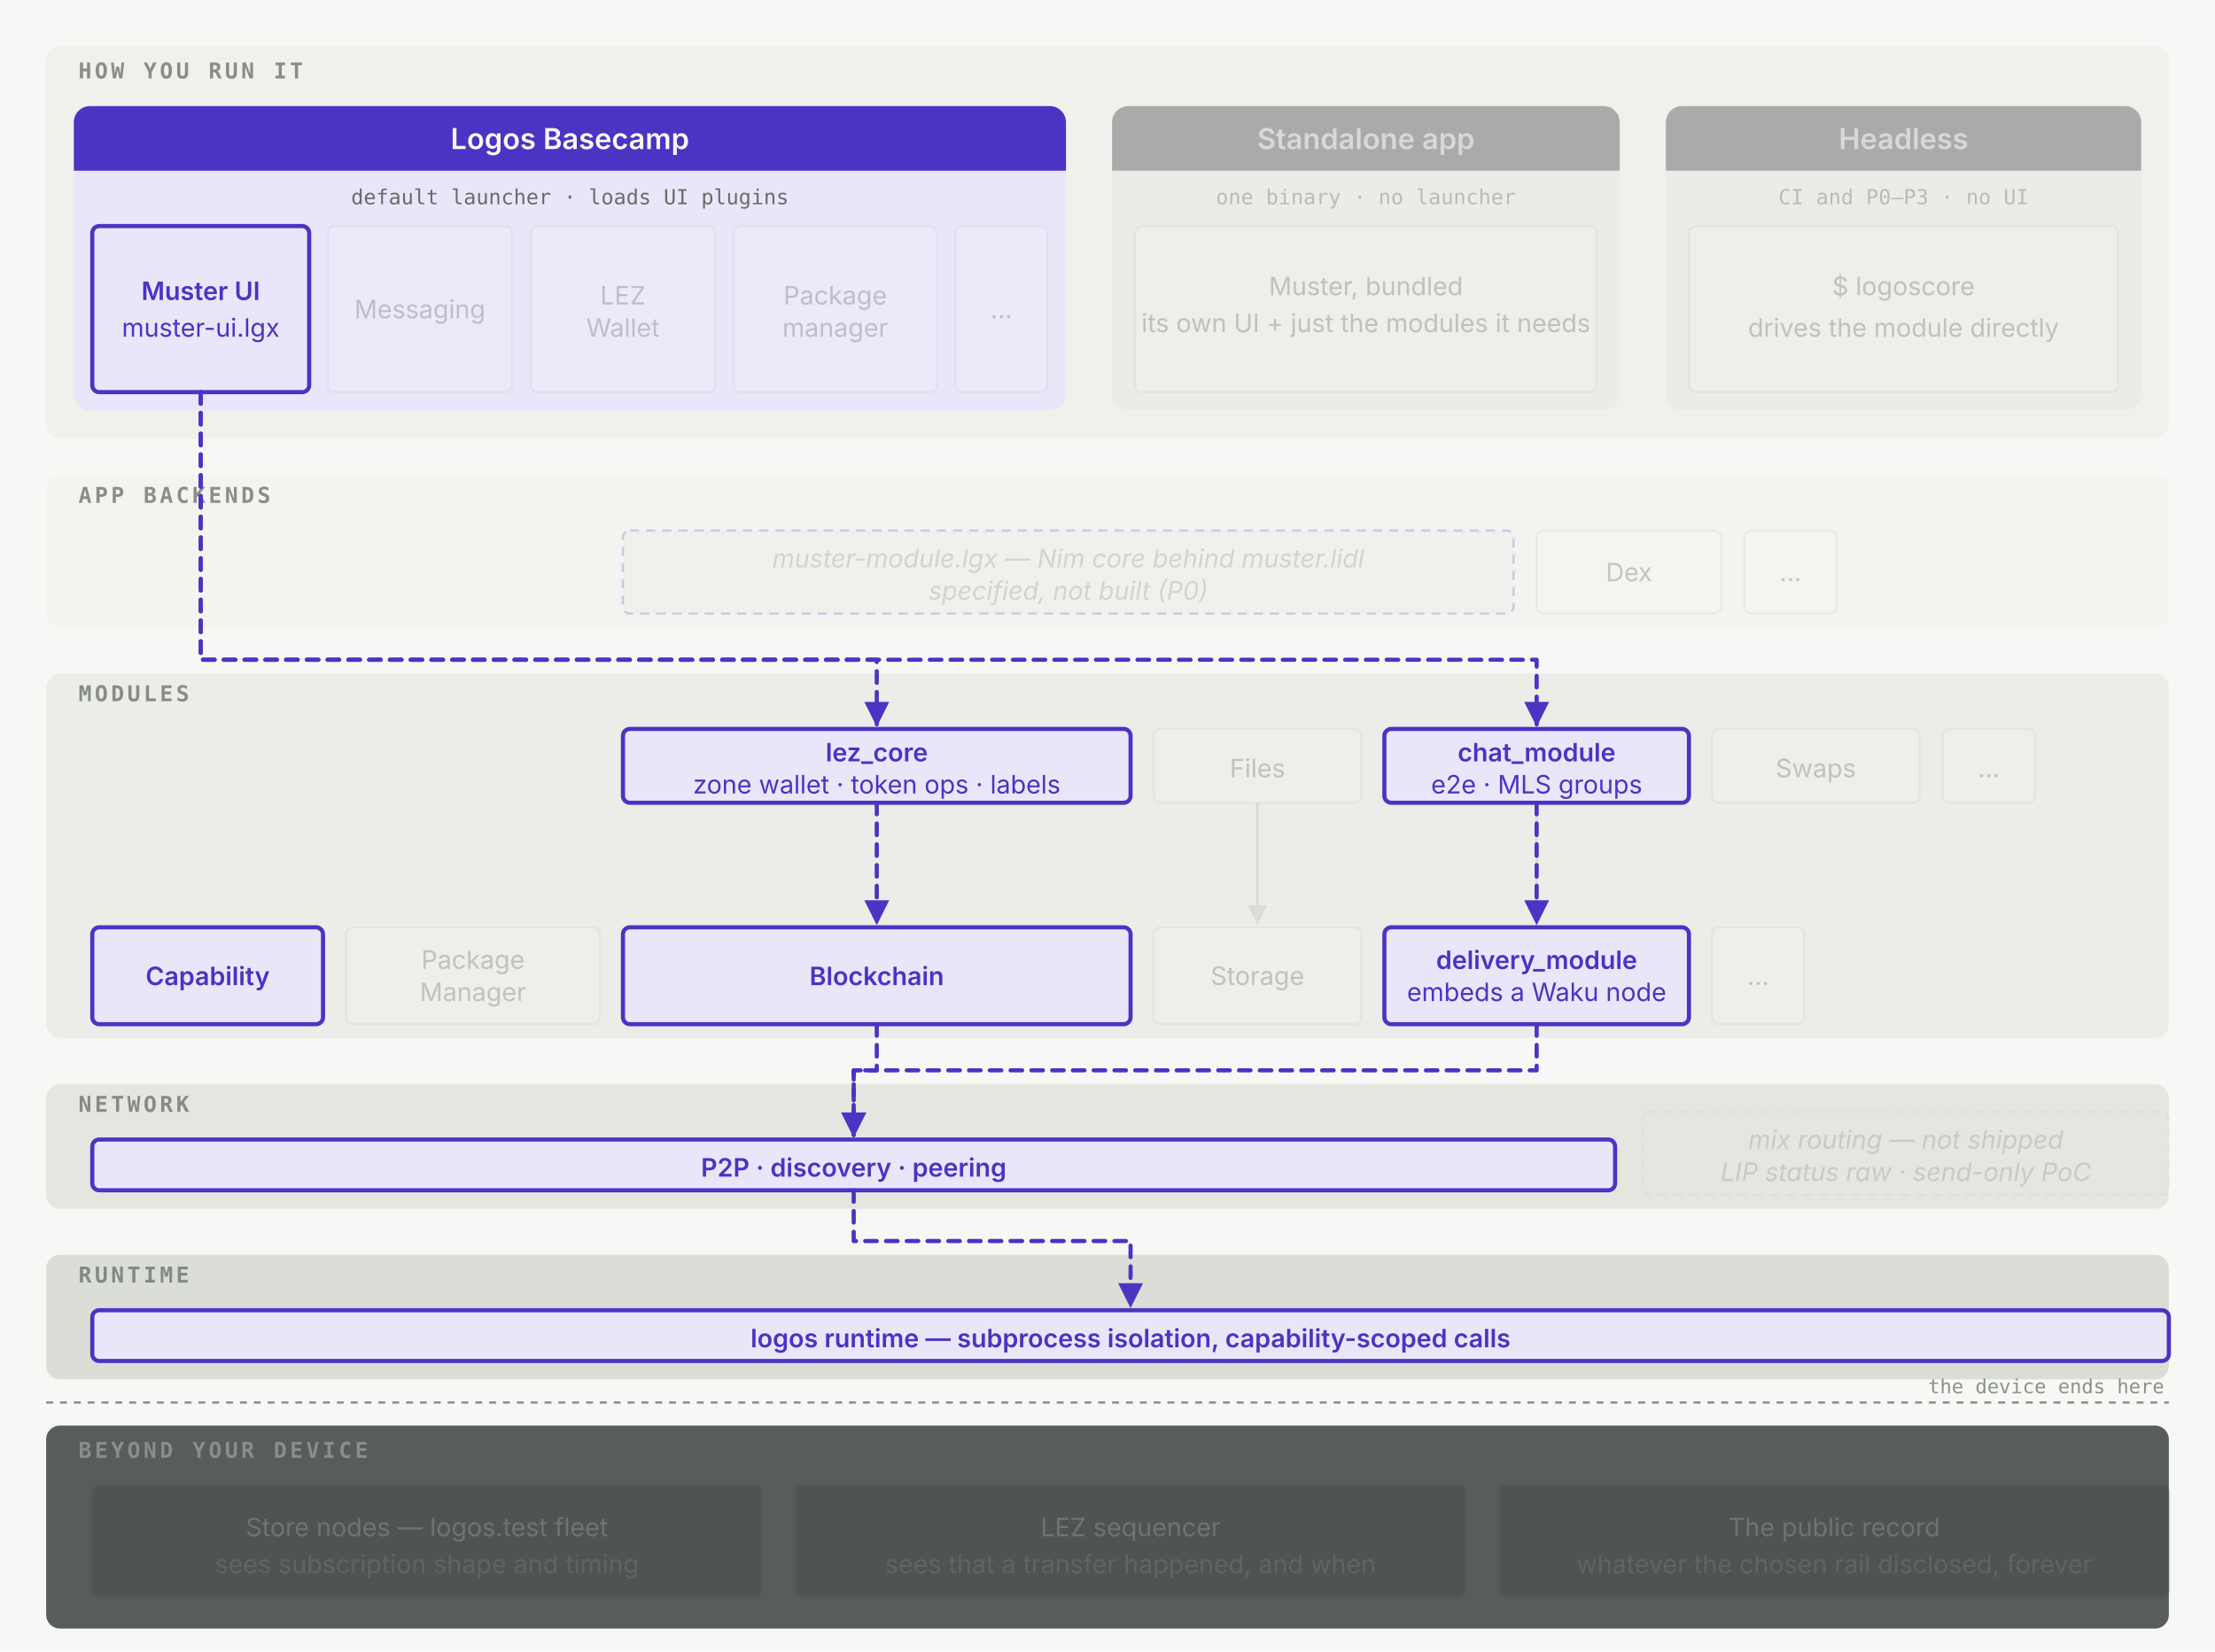
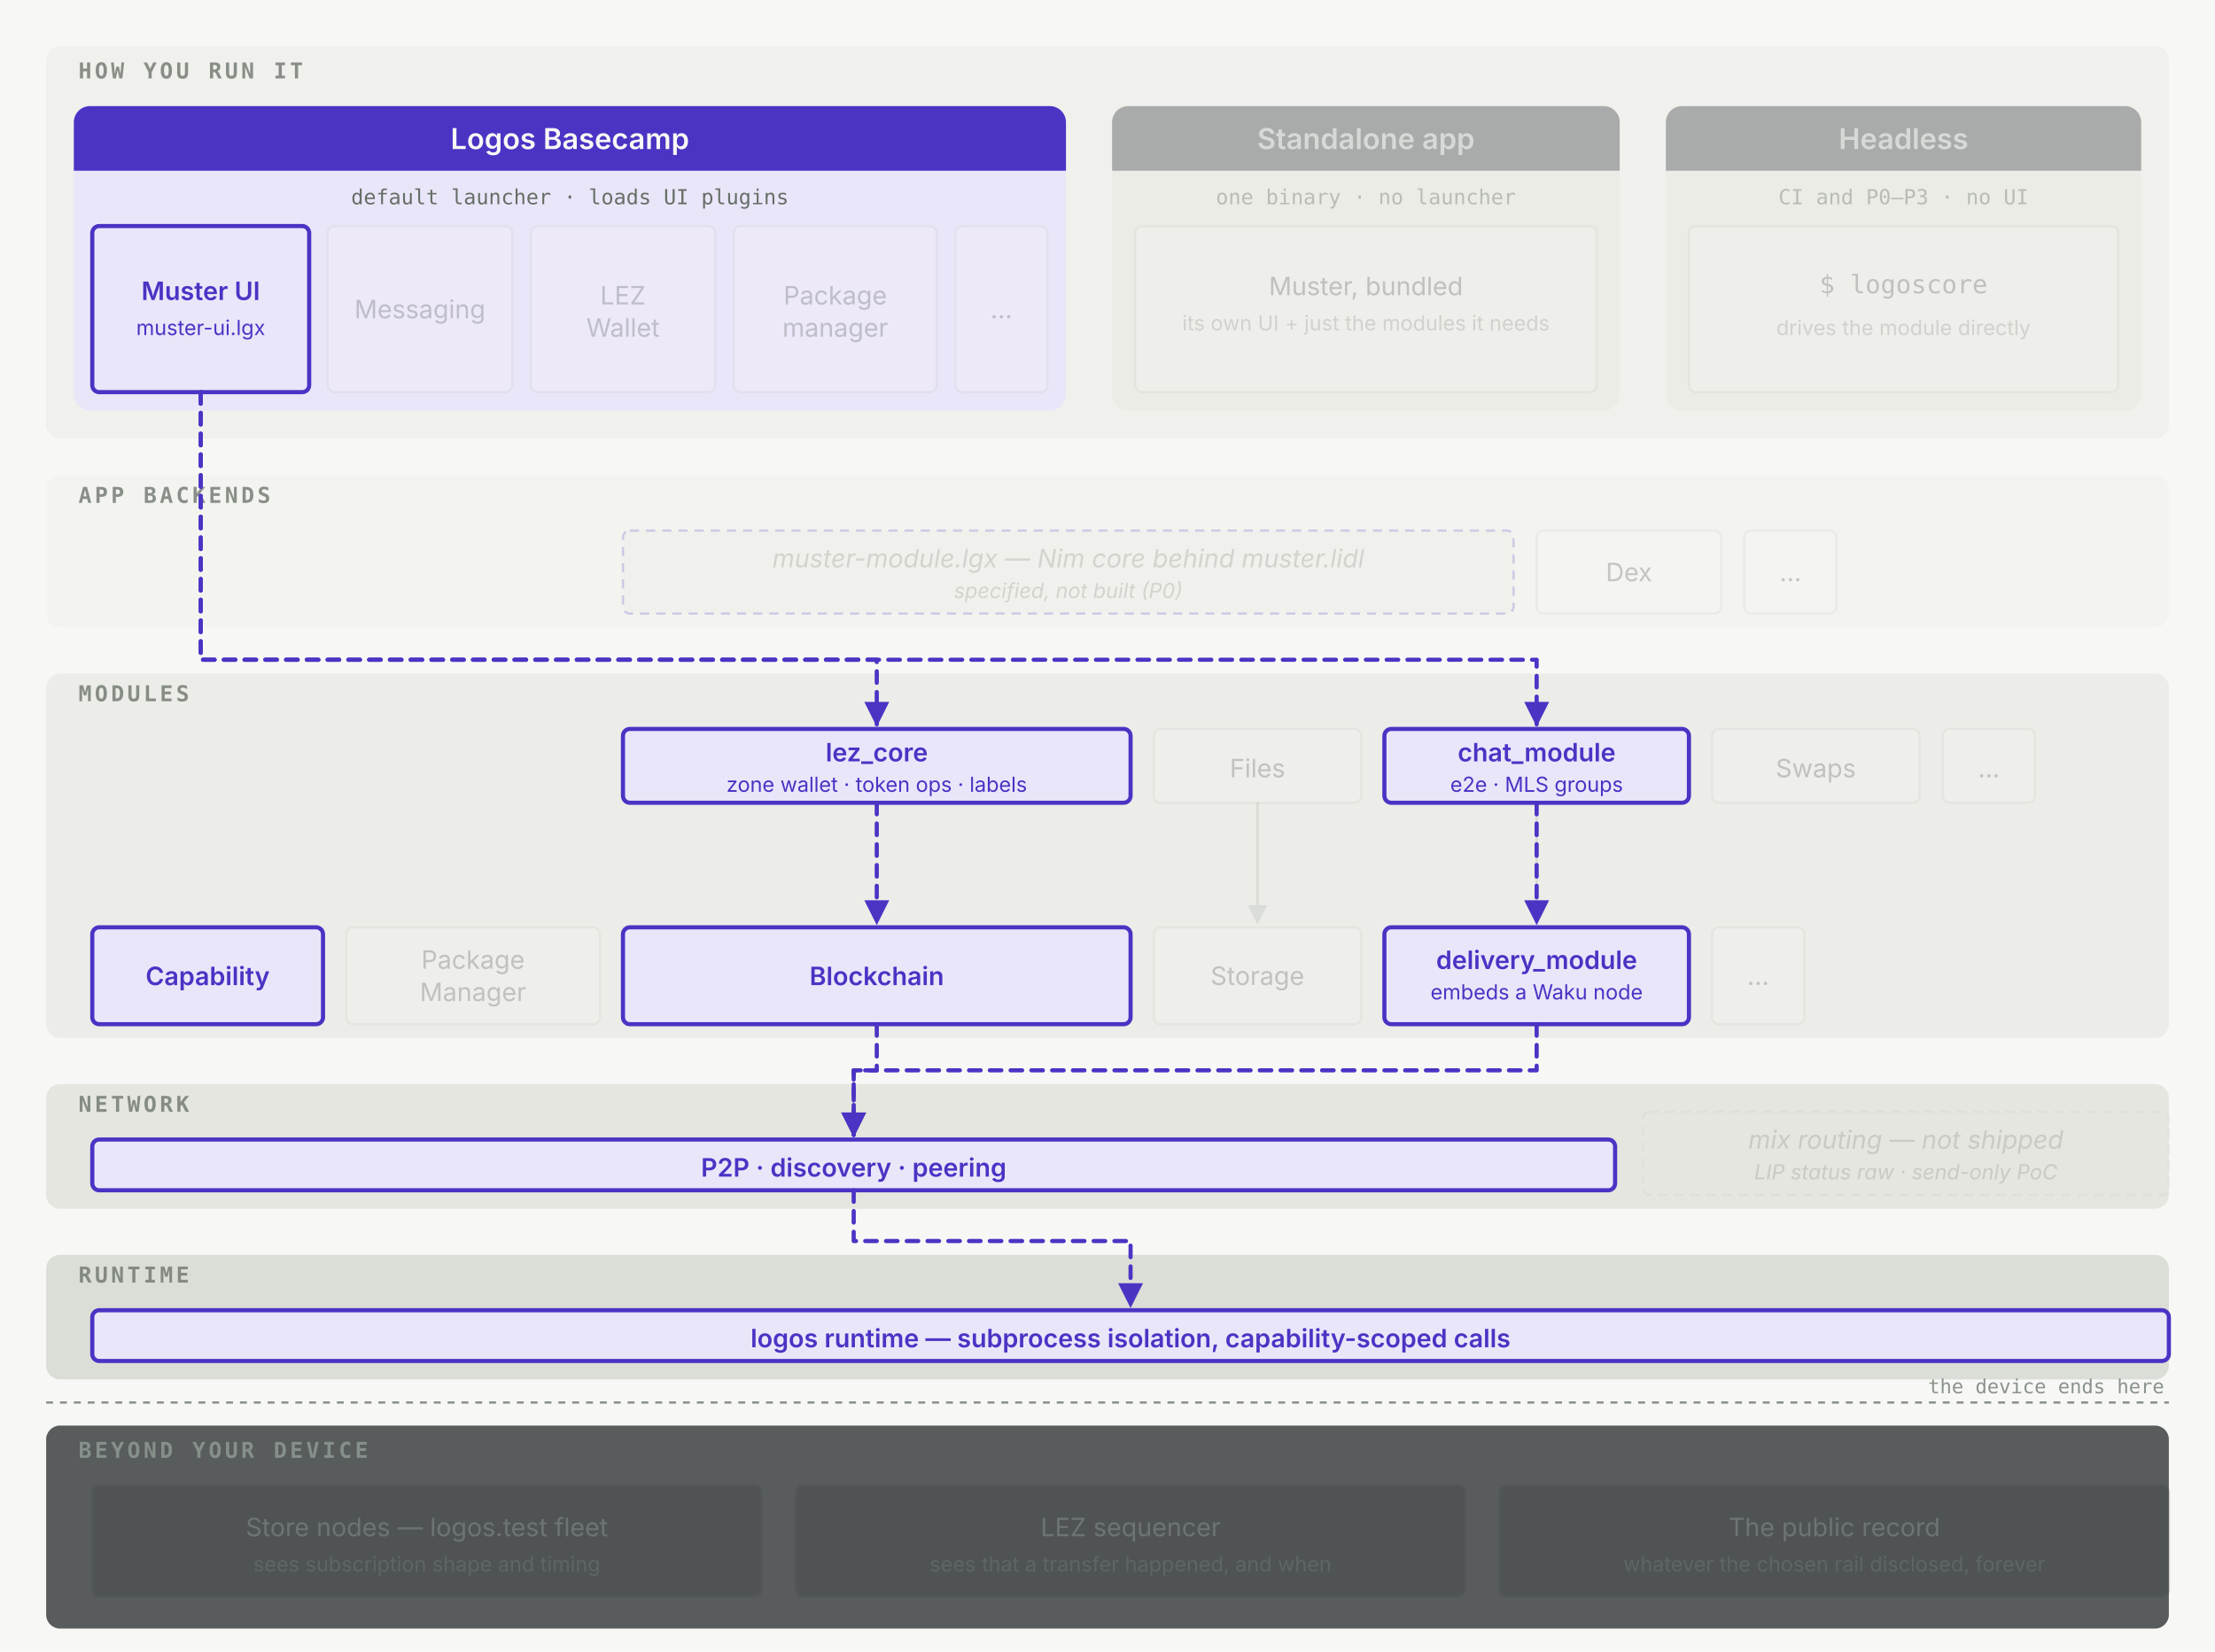
<svg xmlns="http://www.w3.org/2000/svg" class="bc-svg" width="960" height="716" viewBox="0 0 960 716" data-view="demo-build" role="img" aria-labelledby="bc-svg-title bc-svg-desc">
  <style>
  /* Tokens are declared on .bc-svg as well as .bc so that an &lt;svg&gt; lifted out of
     this page for static export carries them without any CSS rewriting. */
  .bc, .bc-svg {
    --bc-paper:   #E4E6E0;
    --bc-surface: #F7F8F5;
    --bc-ink:     #1A1F1C;
    --bc-muted:   #656E66;
    --bc-rule:    #C6CBC3;

    --bc-signal:      #4B33C4;
    --bc-signal-soft: #EAE6FA;
    --bc-settled:      #1E6B52;
    --bc-settled-soft: #DFEDE6;
    --bc-alarm:      #A32D1E;
    --bc-alarm-soft: #F6E3DF;

    --bc-outside:        #23282A;
    --bc-outside-ink:    #DCE2DE;
    --bc-outside-rule:   #3A4144;
    --bc-outside-accent: #8FA3F5;

    --bc-mono: 'DM Mono', ui-monospace, 'SF Mono', Menlo, monospace;
    --bc-sans: 'Instrument Sans', -apple-system, BlinkMacSystemFont, 'Segoe UI', sans-serif;
    --bc-dim: 0.22;
  }
  .bc { margin: 2em 0; color: #1A1F1C; }

  .bc-panel {
    background: #F7F8F5;
    border: 1px solid #C6CBC3;
    border-radius: 10px;
    overflow: hidden;
  }
  .bc-panel-header {
    padding: 0.7em 1.1em;
    background: #E4E6E0;
    border-bottom: 1px solid #C6CBC3;
    font-family: 'DM Mono', ui-monospace, 'SF Mono', Menlo, monospace;
    font-size: 0.7em;
    font-weight: 600;
    color: #656E66;
    text-transform: uppercase;
    letter-spacing: 0.08em;
    display: flex;
    align-items: center;
    gap: 0.6em;
  }
  .bc-panel-header .bc-spacer { margin-left: auto; }

  .bc-playpause {
    font-family: 'DM Mono', ui-monospace, 'SF Mono', Menlo, monospace;
    font-size: 0.95em;
    text-transform: uppercase;
    letter-spacing: 0.06em;
    padding: 0.3em 0.7em;
    border: 1px solid #C6CBC3;
    background: #F7F8F5;
    color: #656E66;
    border-radius: 999px;
    cursor: pointer;
  }
  .bc-playpause:hover { border-color: #1A1F1C; color: #1A1F1C; }
  .bc-playpause:focus-visible { outline: 2px solid #4B33C4; outline-offset: 2px; }

  /* ── Tabs ── */
  .bc-tabs {
    display: flex;
    flex-wrap: wrap;
    gap: 0.35em;
    padding: 0.85em 1em;
    background: #E4E6E0;
    border-bottom: 1px solid #C6CBC3;
  }
  .bc-tab {
    font-family: 'Instrument Sans', -apple-system, BlinkMacSystemFont, 'Segoe UI', sans-serif;
    font-size: 0.82em;
    font-weight: 500;
    padding: 0.42em 0.9em;
    border: 1px solid #C6CBC3;
    background: #F7F8F5;
    color: #656E66;
    border-radius: 999px;
    cursor: pointer;
    line-height: 1.25;
  }
  .bc-tab:hover { border-color: #1A1F1C; color: #1A1F1C; }
  .bc-tab:focus-visible { outline: 2px solid #4B33C4; outline-offset: 2px; }
  .bc-tab[aria-selected="true"] {
    background: #1A1F1C;
    border-color: #1A1F1C;
    color: #F7F8F5;
  }

  .bc-stage { padding: 1.3em 1em 0.9em; background: #F7F8F5; }
  .bc-svg { display: block; width: 100%; height: auto; max-width: 100%; }

  /* ── Layer bands ── */
  .bc-layer-bg { stroke: none; transition: opacity 0.3s ease; }
  .bc-layer-entry   { fill: #EDEEEA; }
  .bc-layer-apps    { fill: #F2F3EF; }
  .bc-layer-modules { fill: #E8EAE4; }
  .bc-layer-network { fill: #DDE0D8; }
  .bc-layer-runtime { fill: #D2D6CC; }
  .bc-layer-beyond  { fill: #23282A; }

  .bc-layer-label {
    font-family: 'DM Mono', ui-monospace, 'SF Mono', Menlo, monospace;
    font-size: 9.5px;
    font-weight: 600;
    letter-spacing: 0.14em;
    fill: #656E66;
    transition: opacity 0.3s ease;
  }
  .bc-layer-label-out { fill: #96A19B; }

  /* ── Nodes ── */
  .bc-node rect {
    fill: #F7F8F5;
    stroke: #C6CBC3;
    stroke-width: 1;
    transition: fill 0.3s ease, stroke 0.3s ease, opacity 0.3s ease;
  }
  .bc-node text {
    font-family: 'Instrument Sans', -apple-system, BlinkMacSystemFont, 'Segoe UI', sans-serif;
    fill: #1A1F1C;
    font-size: 11px;
    text-anchor: middle;
    dominant-baseline: middle;
    transition: fill 0.3s ease, opacity 0.3s ease;
  }
-   .bc-node-sub { font-size: 9px; fill: #656E66; }
-   .bc-node-mono { font-family: 'DM Mono', ui-monospace, 'SF Mono', Menlo, monospace; }
+   /* Written `.bc-node text.x`, not `.x`: a bare single-class selector is
+      specificity 0-1-0 and loses to `.bc-node text` at 0-1-1, so the modifier's
+      font-size would apply while its FILL silently did not. */
+   .bc-node text.bc-node-sub { font-size: 9px; fill: #656E66; }
+   .bc-node text.bc-node-mono { font-family: 'DM Mono', ui-monospace, 'SF Mono', Menlo, monospace; }

  /* Ours, as opposed to the platform's. */
  .bc-node-ours rect { stroke: #4B33C4; fill: #EAE6FA; }

  /* Specified but not built. Dashed, and it says so in words as well —
     the dash is a reminder, the label is the claim. */
  .bc-node-unbuilt rect { stroke-dasharray: 4 3; fill: #E4E6E0; }
  .bc-node-unbuilt text { font-style: italic; fill: #656E66; }

  /* Beyond the device: dark ground, light ink. */
  .bc-node-out rect { fill: #2E3436; stroke: #3A4144; }
  .bc-node-out text { fill: #DCE2DE; }
-   .bc-node-out .bc-node-sub { fill: #96A19B; }
+   /* .bc-svg-prefixed so it outranks `.bc-node text.bc-node-sub` above rather
+      than depending on source order — a dark-on-dark sub is unreadable. */
+   .bc-svg .bc-node-out text.bc-node-sub { fill: #96A19B; }

  /* ── Entry zones ── */
  .bc-entry .bc-entry-frame, .bc-entry .bc-entry-header { stroke: none; transition: fill 0.3s ease, opacity 0.3s ease; }
  .bc-entry .bc-entry-frame  { fill: #E4E6E0; }
  .bc-entry .bc-entry-header { fill: #3A4144; }
  .bc-entry text.bc-entry-title {
    font-family: 'Instrument Sans', -apple-system, BlinkMacSystemFont, 'Segoe UI', sans-serif; font-size: 12.5px; font-weight: 600;
    fill: #F7F8F5; text-anchor: middle; dominant-baseline: middle;
  }
  .bc-entry text.bc-entry-sub {
    font-family: 'DM Mono', ui-monospace, 'SF Mono', Menlo, monospace; font-size: 9px; fill: #656E66;
    text-anchor: middle; dominant-baseline: middle;
  }

  /* ── Arrows ── */
  .bc-arrow path { fill: none; stroke: #8A928C; stroke-width: 1.2; }
  .bc-arrow-head { fill: #8A928C; }
  .bc-flow-arrow path {
    fill: none; stroke-width: 1.8; stroke-linecap: round; stroke-linejoin: round;
    stroke-dasharray: 5 4;
    animation: bc-flow-dash 0.9s linear infinite;
  }
  @keyframes bc-flow-dash { to { stroke-dashoffset: -18; } }

  /* ── Dimming ── */
  .bc-svg[data-view]:not([data-view="overview"]) .bc-node:not(.bc-hl) rect,
  .bc-svg[data-view]:not([data-view="overview"]) .bc-node:not(.bc-hl) text {
    opacity: 0.22;
  }
  .bc-svg[data-view]:not([data-view="overview"]) .bc-entry:not(.bc-hl) .bc-entry-frame,
  .bc-svg[data-view]:not([data-view="overview"]) .bc-entry:not(.bc-hl) .bc-entry-header {
    opacity: 0.38;
  }
  .bc-svg[data-view]:not([data-view="overview"]) .bc-entry:not(.bc-hl) text.bc-entry-title { opacity: 0.6; }
  .bc-svg[data-view]:not([data-view="overview"]) .bc-entry:not(.bc-hl) text.bc-entry-sub { opacity: 0.38; }
  .bc-svg[data-view]:not([data-view="overview"]) .bc-arrow-static:not(.bc-hl) path,
  .bc-svg[data-view]:not([data-view="overview"]) .bc-arrow-static:not(.bc-hl) .bc-arrow-head { opacity: 0.18; }
  .bc-svg[data-view]:not([data-view="overview"]) .bc-layer-bg,
  .bc-svg[data-view]:not([data-view="overview"]) .bc-layer-label { opacity: 0.75; }

  /* ── Highlight ── */
  .bc-svg .bc-hl.bc-node rect { fill: #EAE6FA; stroke: #4B33C4; stroke-width: 1.8; }
  .bc-svg .bc-hl.bc-node text { fill: #4B33C4; font-weight: 600; }
  .bc-svg .bc-hl.bc-node .bc-node-sub { font-weight: 400; }
  .bc-svg .bc-hl.bc-entry .bc-entry-frame { fill: #EAE6FA; }
  .bc-svg .bc-hl.bc-entry .bc-entry-header { fill: #4B33C4; }

  /* Beyond the boundary keeps its dark ground when lit — crossing out of the
     device is the one thing a highlight must never make look safe. */
  .bc-svg .bc-hl.bc-node-out rect { fill: #2E3436; stroke: #8FA3F5; stroke-width: 1.8; }
  .bc-svg .bc-hl.bc-node-out text { fill: #8FA3F5; }

  .bc-svg .bc-hl.bc-node-unbuilt rect { fill: #E4E6E0; stroke: #4B33C4; }
  .bc-svg .bc-hl.bc-node-unbuilt text { fill: #4B33C4; font-style: italic; }

  .bc-flow-arrow path { stroke: #4B33C4; }
  .bc-flow-arrow .bc-arrow-head { fill: #4B33C4; }
  .bc-flow-arrow.bc-flow-out path { stroke: #8FA3F5; }
  .bc-flow-arrow.bc-flow-out .bc-arrow-head { fill: #8FA3F5; }

  /* ── Caption ── */
  .bc-caption { padding: 1em 1.3em 1.15em; border-top: 1px solid #C6CBC3; background: #E4E6E0; }
  .bc-caption h3 { font-family: 'Instrument Sans', -apple-system, BlinkMacSystemFont, 'Segoe UI', sans-serif; font-size: 0.98em; font-weight: 600; margin: 0 0 0.3em; }
  .bc-caption p { margin: 0; font-size: 0.92em; color: #3F4742; line-height: 1.6; }
  .bc-caption .bc-tag {
    display: inline-block; font-family: 'DM Mono', ui-monospace, 'SF Mono', Menlo, monospace; font-size: 0.72em;
    padding: 0.12em 0.5em; border-radius: 3px; background: #F7F8F5;
    border: 1px solid #C6CBC3; color: #656E66;
    text-transform: uppercase; letter-spacing: 0.05em; margin-right: 0.5em; vertical-align: 2px;
  }

  .bc-legend {
    display: flex; flex-wrap: wrap; gap: 1.4em;
    padding: 0.8em 1.3em; border-top: 1px solid #C6CBC3;
    background: #F7F8F5; font-size: 0.8em; color: #656E66;
  }
  .bc-legend span { display: inline-flex; align-items: center; gap: 0.5em; }
  .bc-legend i { width: 20px; height: 12px; border-radius: 2px; display: inline-block; }
  .bc-key-ours    { background: #EAE6FA; border: 1px solid #4B33C4; }
  .bc-key-unbuilt { background: #E4E6E0; border: 1px dashed #656E66; }
  .bc-key-out     { background: #2E3436; border: 1px solid #3A4144; }

  .bc-sr {
    position: absolute; width: 1px; height: 1px; padding: 0; margin: -1px;
    overflow: hidden; clip: rect(0 0 0 0); white-space: nowrap; border: 0;
  }

  /* U-10: motion is decoration here, never the only carrier of meaning. */
  @media (prefers-reduced-motion: reduce) {
    .bc-flow-arrow path { animation: none; stroke-dasharray: none; }
    .bc-node rect, .bc-node text, .bc-layer-bg, .bc-layer-label,
    .bc-entry .bc-entry-frame, .bc-entry .bc-entry-header { transition: none; }
  }

  /* ── added by export-frames.mjs ── */
  .bc-dim rect, .bc-dim text { opacity: 0.22; }
  .bc-dim .bc-entry-frame, .bc-dim .bc-entry-header { opacity: 0.38; }
  .bc-dim text.bc-entry-title { opacity: 0.6; }
  .bc-dim path { opacity: 0.18; }
  .bc-flow-arrow path { animation: none; }
</style>
  <rect width="960" height="716" fill="#F7F8F5" />
  <defs>
    <marker id="bc-arrow-marker" viewBox="0 0 10 10" refX="9" refY="5" markerWidth="7" markerHeight="7" orient="auto-start-reverse">
      <path d="M 0 0 L 10 5 L 0 10 z" class="bc-arrow-head" />
    </marker>
    <marker id="bc-flow-marker" viewBox="0 0 10 10" refX="9" refY="5" markerWidth="6" markerHeight="6" orient="auto-start-reverse">
      <path d="M 0 0 L 10 5 L 0 10 z" fill="#4B33C4" />
    </marker>
    <marker id="bc-flow-marker-out" viewBox="0 0 10 10" refX="9" refY="5" markerWidth="6" markerHeight="6" orient="auto-start-reverse">
      <path d="M 0 0 L 10 5 L 0 10 z" fill="#8FA3F5" />
    </marker>
  </defs>
  <rect class="bc-layer-bg bc-layer-entry" x="20" y="20" width="920" height="170" rx="6" />
  <rect class="bc-layer-bg bc-layer-apps" x="20" y="206" width="920" height="66" rx="6" />
  <rect class="bc-layer-bg bc-layer-modules" x="20" y="292" width="920" height="158" rx="6" />
  <rect class="bc-layer-bg bc-layer-network" x="20" y="470" width="920" height="54" rx="6" />
  <rect class="bc-layer-bg bc-layer-runtime" x="20" y="544" width="920" height="54" rx="6" />
  <rect class="bc-layer-bg bc-layer-beyond" x="20" y="618" width="920" height="88" rx="6" />
  <text class="bc-layer-label" x="34" y="34">HOW YOU RUN IT</text>
  <text class="bc-layer-label" x="34" y="218">APP BACKENDS</text>
  <text class="bc-layer-label" x="34" y="304">MODULES</text>
  <text class="bc-layer-label" x="34" y="482">NETWORK</text>
  <text class="bc-layer-label" x="34" y="556">RUNTIME</text>
  <text class="bc-layer-label bc-layer-label-out" x="34" y="632">BEYOND YOUR DEVICE</text>
  <path d="M 20 608 L 940 608" stroke="#8A928C" stroke-width="1" stroke-dasharray="3 3" fill="none" />
  <text x="938" y="604" text-anchor="end" font-family="'DM Mono',ui-monospace,Menlo,monospace" font-size="8.5" fill="#8A928C">the device ends here</text>
  <g class="bc-entry bc-hl" data-id="basecamp">
    <rect class="bc-entry-frame" x="32" y="46" width="430" height="132" rx="7" />
    <path class="bc-entry-header" d="M 39 46 L 455 46 A 7 7 0 0 1 462 53 L 462 74 L 32 74 L 32 53 A 7 7 0 0 1 39 46 Z" />
    <text class="bc-entry-title" x="247" y="60">Logos Basecamp</text>
    <text class="bc-entry-sub" x="247" y="86">default launcher · loads UI plugins</text>
  </g>
  <g class="bc-node bc-node-ours bc-hl" data-id="ui-muster">
    <rect x="40" y="98" width="94" height="72" rx="3" />
    <text x="87" y="126">Muster UI</text>
    <text x="87" y="142" class="bc-node-sub">muster-ui.lgx</text>
  </g>
  <g class="bc-node bc-dim" data-id="ui-messaging">
    <rect x="142" y="98" width="80" height="72" rx="3" />
    <text x="182" y="134">Messaging</text>
  </g>
  <g class="bc-node bc-dim" data-id="ui-wallet">
    <rect x="230" y="98" width="80" height="72" rx="3" />
    <text x="270" y="128">LEZ</text>
    <text x="270" y="142">Wallet</text>
  </g>
  <g class="bc-node bc-dim" data-id="ui-pkgmgr">
    <rect x="318" y="98" width="88" height="72" rx="3" />
    <text x="362" y="128">Package</text>
    <text x="362" y="142">manager</text>
  </g>
  <g class="bc-node bc-dim" data-id="ui-more">
    <rect x="414" y="98" width="40" height="72" rx="3" />
    <text x="434" y="134">…</text>
  </g>
  <g class="bc-entry bc-dim" data-id="standalone">
    <rect class="bc-entry-frame" x="482" y="46" width="220" height="132" rx="7" />
    <path class="bc-entry-header" d="M 489 46 L 695 46 A 7 7 0 0 1 702 53 L 702 74 L 482 74 L 482 53 A 7 7 0 0 1 489 46 Z" />
    <text class="bc-entry-title" x="592" y="60">Standalone app</text>
    <text class="bc-entry-sub" x="592" y="86">one binary · no launcher</text>
  </g>
  <g class="bc-node bc-dim" data-id="standalone-app">
    <rect x="492" y="98" width="200" height="72" rx="3" />
    <text x="592" y="124">Muster, bundled</text>
    <text x="592" y="140" class="bc-node-sub">its own UI + just the modules it needs</text>
  </g>
  <g class="bc-entry bc-dim" data-id="headless">
    <rect class="bc-entry-frame" x="722" y="46" width="206" height="132" rx="7" />
    <path class="bc-entry-header" d="M 729 46 L 921 46 A 7 7 0 0 1 928 53 L 928 74 L 722 74 L 722 53 A 7 7 0 0 1 729 46 Z" />
    <text class="bc-entry-title" x="825" y="60">Headless</text>
    <text class="bc-entry-sub" x="825" y="86">CI and P0–P3 · no UI</text>
  </g>
  <g class="bc-node bc-dim" data-id="headless-cli">
    <rect x="732" y="98" width="186" height="72" rx="3" />
    <text x="825" y="124" class="bc-node-mono">$ logoscore</text>
    <text x="825" y="142" class="bc-node-sub">drives the module directly</text>
  </g>
  <g class="bc-node bc-node-ours bc-node-unbuilt bc-dim" data-id="muster-module">
    <rect x="270" y="230" width="386" height="36" rx="3" />
    <text x="463" y="242">muster-module.lgx — Nim core behind muster.lidl</text>
    <text x="463" y="256" class="bc-node-sub">specified, not built (P0)</text>
  </g>
  <g class="bc-node bc-dim" data-id="app-dex">
    <rect x="666" y="230" width="80" height="36" rx="3" />
    <text x="706" y="248">Dex</text>
  </g>
  <g class="bc-node bc-dim" data-id="app-more">
    <rect x="756" y="230" width="40" height="36" rx="3" />
    <text x="776" y="248">…</text>
  </g>
  <g class="bc-node bc-hl" data-id="lez">
    <rect x="270" y="316" width="220" height="32" rx="3" />
    <text x="380" y="326">lez_core</text>
    <text x="380" y="340" class="bc-node-sub">zone wallet · token ops · labels</text>
  </g>
  <g class="bc-node bc-dim" data-id="files">
    <rect x="500" y="316" width="90" height="32" rx="3" />
    <text x="545" y="333">Files</text>
  </g>
  <g class="bc-node bc-hl" data-id="chat">
    <rect x="600" y="316" width="132" height="32" rx="3" />
    <text x="666" y="326">chat_module</text>
    <text x="666" y="340" class="bc-node-sub">e2e · MLS groups</text>
  </g>
  <g class="bc-node bc-dim" data-id="swaps">
    <rect x="742" y="316" width="90" height="32" rx="3" />
    <text x="787" y="333">Swaps</text>
  </g>
  <g class="bc-node bc-dim" data-id="modules-upper-more">
    <rect x="842" y="316" width="40" height="32" rx="3" />
    <text x="862" y="333">…</text>
  </g>
  <g class="bc-arrow bc-arrow-static bc-dim" data-id="arrow-chat-delivery">
    <path d="M 666 348 L 666 400" marker-end="url(#bc-arrow-marker)" />
  </g>
  <g class="bc-arrow bc-arrow-static bc-dim" data-id="arrow-files-storage">
    <path d="M 545 348 L 545 400" marker-end="url(#bc-arrow-marker)" />
  </g>
  <g class="bc-node bc-hl" data-id="capability">
    <rect x="40" y="402" width="100" height="42" rx="3" />
    <text x="90" y="423">Capability</text>
  </g>
  <g class="bc-node bc-dim" data-id="package-manager">
    <rect x="150" y="402" width="110" height="42" rx="3" />
    <text x="205" y="416">Package</text>
    <text x="205" y="430">Manager</text>
  </g>
  <g class="bc-node bc-hl" data-id="blockchain">
    <rect x="270" y="402" width="220" height="42" rx="3" />
    <text x="380" y="423">Blockchain</text>
  </g>
  <g class="bc-node bc-dim" data-id="storage">
    <rect x="500" y="402" width="90" height="42" rx="3" />
    <text x="545" y="423">Storage</text>
  </g>
  <g class="bc-node bc-hl" data-id="delivery">
    <rect x="600" y="402" width="132" height="42" rx="3" />
    <text x="666" y="416">delivery_module</text>
    <text x="666" y="430" class="bc-node-sub">embeds a Waku node</text>
  </g>
  <g class="bc-node bc-dim" data-id="modules-lower-more">
    <rect x="742" y="402" width="40" height="42" rx="3" />
    <text x="762" y="423">…</text>
  </g>
  <g class="bc-node bc-hl" data-id="p2p">
    <rect x="40" y="494" width="660" height="22" rx="3" />
    <text x="370" y="506">P2P · discovery · peering</text>
  </g>
  <g class="bc-node bc-node-unbuilt bc-dim" data-id="mix">
    <rect x="712" y="482" width="228" height="36" rx="3" />
    <text x="826" y="494">mix routing — not shipped</text>
    <text x="826" y="508" class="bc-node-sub">LIP status raw · send-only PoC</text>
  </g>
  <g class="bc-node bc-hl" data-id="runtime">
    <rect x="40" y="568" width="900" height="22" rx="3" />
    <text x="490" y="580">logos runtime — subprocess isolation, capability-scoped calls</text>
  </g>
  <g class="bc-node bc-node-out bc-dim" data-id="store-nodes">
    <rect x="40" y="644" width="290" height="48" rx="3" />
    <text x="185" y="662">Store nodes — logos.test fleet</text>
    <text x="185" y="678" class="bc-node-sub">sees subscription shape and timing</text>
  </g>
  <g class="bc-node bc-node-out bc-dim" data-id="sequencer">
    <rect x="345" y="644" width="290" height="48" rx="3" />
    <text x="490" y="662">LEZ sequencer</text>
    <text x="490" y="678" class="bc-node-sub">sees that a transfer happened, and when</text>
  </g>
  <g class="bc-node bc-node-out bc-dim" data-id="public-record">
    <rect x="650" y="644" width="290" height="48" rx="3" />
    <text x="795" y="662">The public record</text>
    <text x="795" y="678" class="bc-node-sub">whatever the chosen rail disclosed, forever</text>
  </g>
  <g class="bc-flow-arrows">
    <g class="bc-arrow bc-flow-arrow">
      <path d="M 87 170 L 87 286 L 666 286 L 666 314" marker-end="url(#bc-flow-marker)" />
    </g>
    <g class="bc-arrow bc-flow-arrow">
      <path d="M 666 348 L 666 400" marker-end="url(#bc-flow-marker)" />
    </g>
    <g class="bc-arrow bc-flow-arrow">
      <path d="M 666 444 L 666 464 L 370 464 L 370 492" marker-end="url(#bc-flow-marker)" />
    </g>
    <g class="bc-arrow bc-flow-arrow">
      <path d="M 370 516 L 370 538 L 490 538 L 490 566" marker-end="url(#bc-flow-marker)" />
    </g>
    <g class="bc-arrow bc-flow-arrow">
      <path d="M 87 170 L 87 286 L 380 286 L 380 314" marker-end="url(#bc-flow-marker)" />
    </g>
    <g class="bc-arrow bc-flow-arrow">
      <path d="M 380 348 L 380 400" marker-end="url(#bc-flow-marker)" />
    </g>
    <g class="bc-arrow bc-flow-arrow">
      <path d="M 380 444 L 380 464 L 370 464 L 370 492" marker-end="url(#bc-flow-marker)" />
    </g>
  </g>
</svg>
